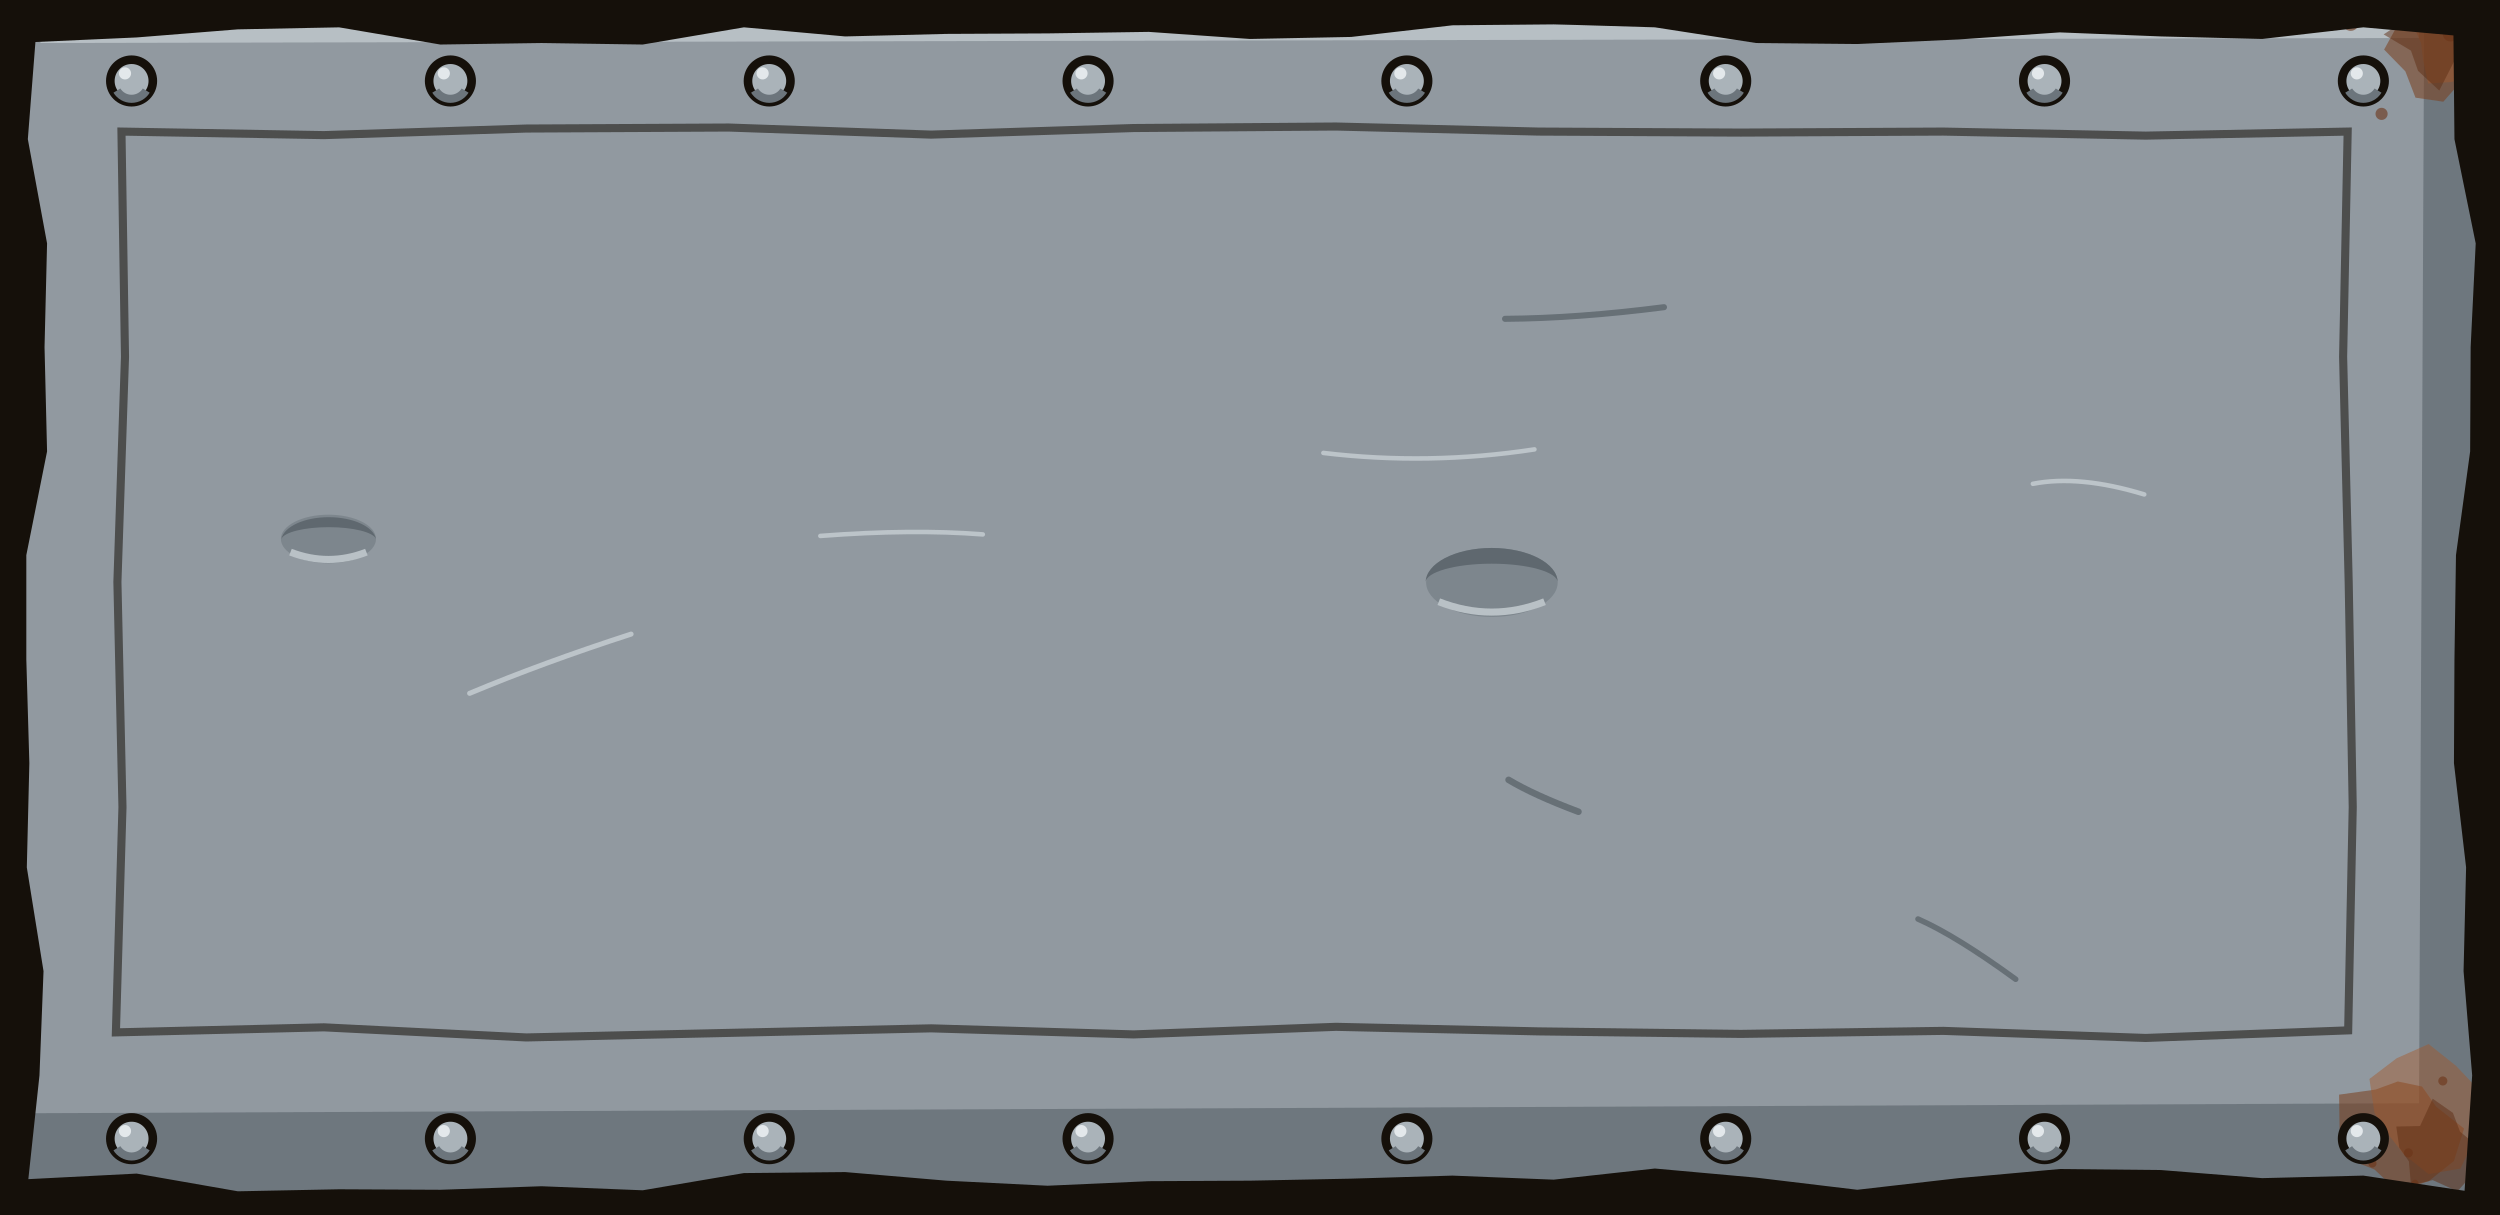
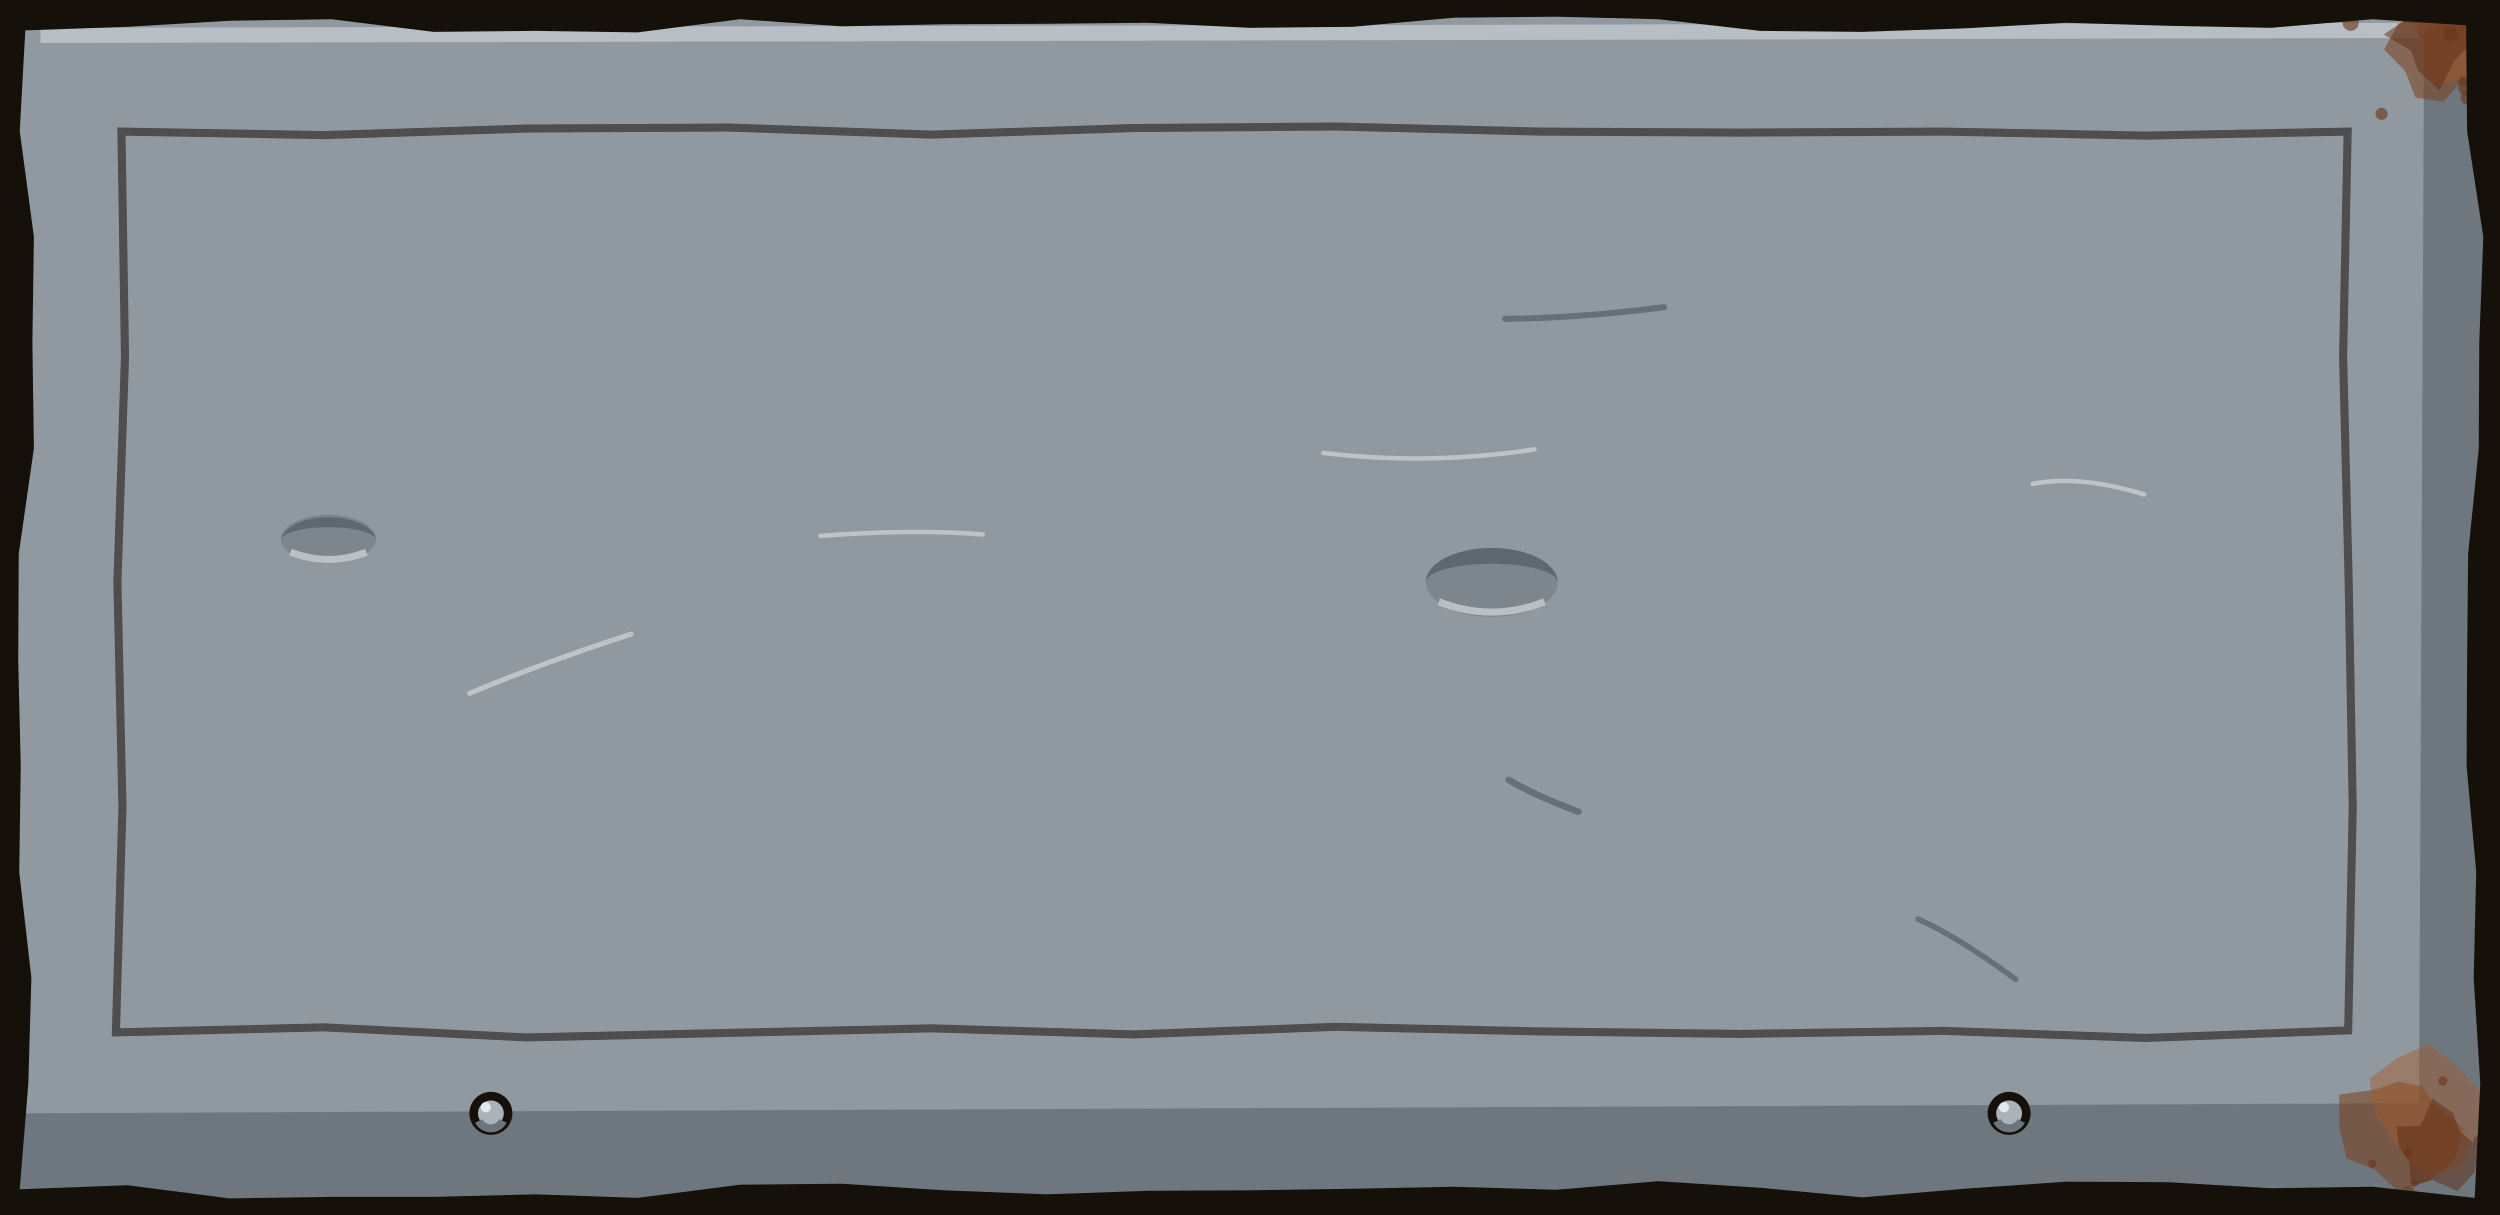
<svg xmlns="http://www.w3.org/2000/svg" viewBox="0 0 494 240" preserveAspectRatio="none">
  <rect width="494" height="240" fill="#9199a0" />
  <path d="M494,0 L494,240 L0,240 L0,220 L478,218 L479,6 Z" fill="#6e777e" />
  <path d="M8,7 L478,6" stroke="#b7bfc4" stroke-width="3" fill="none" />
  <path d="M24.0,26.0 L64.0,26.7 L104.0,25.4 L144.0,25.2 L184.0,26.6 L224.0,25.3 L264.0,25.0 L304.0,26.0 L344.0,26.2 L384.0,26.0 L424.0,26.8 L463.9,26.0 L463.0,70.5 L464.1,115.0 L464.9,159.5 L464.0,203.6 L424.0,205.1 L384.0,203.7 L344.0,204.3 L304.0,203.8 L264.0,202.9 L224.0,204.4 L184.0,203.2 L144.0,204.1 L104.0,205.0 L64.0,203.0 L22.9,204.0 L24.2,159.5 L23.2,115.0 L24.7,70.5Z" fill="none" stroke="#15100a" stroke-width="1.6" opacity=".55" />
  <path d="M401.7,95.6 Q410.9,93.8 423.7,97.7" fill="none" stroke="#c7ced3" stroke-width="0.9" stroke-linecap="round" opacity=".8" />
  <path d="M162.1,105.9 Q180.3,104.5 194.2,105.6" fill="none" stroke="#c7ced3" stroke-width="0.9" stroke-linecap="round" opacity=".8" />
  <path d="M297.4,63.0 Q311.7,62.9 328.8,60.7" fill="none" stroke="#5c656c" stroke-width="1.2" stroke-linecap="round" opacity=".8" />
  <path d="M298.1,154.1 Q303.1,157.1 311.9,160.4" fill="none" stroke="#5c656c" stroke-width="1.3" stroke-linecap="round" opacity=".8" />
  <path d="M379.0,181.6 Q386.5,184.9 398.3,193.5" fill="none" stroke="#5c656c" stroke-width="1.1" stroke-linecap="round" opacity=".8" />
  <path d="M92.8,137.0 Q107.4,130.9 124.7,125.3" fill="none" stroke="#c7ced3" stroke-width="1.0" stroke-linecap="round" opacity=".8" />
  <path d="M261.5,89.5 Q282.3,92.0 303.2,88.8" fill="none" stroke="#c7ced3" stroke-width="0.9" stroke-linecap="round" opacity=".8" />
  <ellipse cx="294.8" cy="115.1" rx="13.0" ry="6.8" fill="#7d868d" />
  <path d="M281.7,115.1 A13.0,6.8 0 0 1 307.8,115.1 A13.0,3.7 0 0 0 281.7,115.1Z" fill="#5f686f" />
  <path d="M284.3,118.9 Q294.8,123.0 305.2,118.9" fill="none" stroke="#b9c1c6" stroke-width="1.4" />
  <ellipse cx="64.9" cy="106.5" rx="9.4" ry="4.8" fill="#7d868d" />
  <path d="M55.6,106.5 A9.4,4.8 0 0 1 74.3,106.5 A9.4,2.6 0 0 0 55.6,106.5Z" fill="#5f686f" />
  <path d="M57.4,109.1 Q64.9,112.0 72.4,109.1" fill="none" stroke="#b9c1c6" stroke-width="1.4" />
  <path d="M492.6,9.8 L490.1,14.1 L486.4,16.0 L482.8,20.1 L477.3,19.3 L475.3,14.1 L471.1,9.8 L473.9,4.7 L478.5,2.3 L482.8,-2.6 L486.1,4.1 L490.0,5.6Z" fill="#7a3e1c" opacity="0.55" />
  <path d="M495.0,8.5 L489.3,11.4 L488.2,15.1 L484.4,16.2 L479.8,16.5 L478.8,11.8 L478.4,8.5 L476.4,3.9 L479.7,0.4 L484.4,0.3 L489.5,-0.2 L490.7,4.9Z" fill="#a3582a" opacity="0.45" />
  <path d="M492.6,6.8 L487.1,9.8 L485.0,12.0 L482.0,17.9 L477.8,14.0 L476.4,10.0 L471.0,6.8 L476.1,3.4 L477.8,-0.4 L482.0,1.1 L485.2,1.2 L489.4,2.5Z" fill="#5e2e14" opacity="0.5" />
  <circle cx="489.3" cy="0.6" r="1.4" fill="#6b3418" opacity=".6" />
  <circle cx="487.3" cy="17.3" r="1.6" fill="#6b3418" opacity=".6" />
  <circle cx="481.3" cy="-3.3" r="0.7" fill="#6b3418" opacity=".6" />
  <circle cx="495.5" cy="-0.1" r="0.9" fill="#6b3418" opacity=".6" />
  <circle cx="487.6" cy="19.3" r="1.4" fill="#6b3418" opacity=".6" />
  <circle cx="484.2" cy="6.7" r="1.5" fill="#6b3418" opacity=".6" />
  <circle cx="464.5" cy="4.5" r="1.6" fill="#6b3418" opacity=".6" />
  <circle cx="470.6" cy="22.5" r="1.2" fill="#6b3418" opacity=".6" />
  <circle cx="486.8" cy="16.1" r="1.0" fill="#6b3418" opacity=".6" />
  <path d="M486.9,223.0 L484.9,229.4 L479.9,233.4 L473.8,235.4 L469.2,231.1 L463.7,228.9 L462.3,223.0 L462.2,216.3 L469.4,215.3 L473.8,213.7 L478.6,214.7 L481.4,218.7Z" fill="#7a3e1c" opacity="0.55" />
  <path d="M493.0,219.9 L488.9,225.2 L486.2,230.9 L479.9,232.0 L475.1,228.2 L472.1,224.4 L469.2,219.9 L468.2,213.2 L473.6,209.1 L479.9,206.3 L485.3,210.6 L489.1,214.6Z" fill="#a3582a" opacity="0.45" />
  <path d="M489.9,226.8 L489.0,231.6 L485.6,235.4 L480.7,233.2 L476.4,234.2 L476.0,229.5 L474.1,226.8 L473.5,222.6 L478.2,222.5 L480.7,217.1 L484.7,219.9 L486.1,223.6Z" fill="#5e2e14" opacity="0.5" />
  <circle cx="477.2" cy="233.8" r="0.7" fill="#6b3418" opacity=".6" />
  <circle cx="495.0" cy="230.9" r="1.1" fill="#6b3418" opacity=".6" />
  <circle cx="468.8" cy="229.9" r="0.8" fill="#6b3418" opacity=".6" />
  <circle cx="464.3" cy="236.8" r="1.0" fill="#6b3418" opacity=".6" />
  <circle cx="489.9" cy="225.5" r="1.2" fill="#6b3418" opacity=".6" />
  <circle cx="475.9" cy="235.8" r="1.4" fill="#6b3418" opacity=".6" />
  <circle cx="475.9" cy="227.8" r="0.9" fill="#6b3418" opacity=".6" />
  <circle cx="494.9" cy="224.7" r="1.2" fill="#6b3418" opacity=".6" />
  <circle cx="482.7" cy="213.6" r="0.9" fill="#6b3418" opacity=".6" />
-   <circle cx="26.0" cy="16.0" r="4.2" fill="#aab3b9" stroke="#15100a" stroke-width="1.7" />
-   <path d="M23.1,17.9 A3.4,3.4 0 0 0 28.9,17.9" fill="none" stroke="#6c757c" stroke-width="1.6" />
-   <circle cx="24.7" cy="14.5" r="1.2" fill="#e3e8eb" />
-   <circle cx="26.0" cy="225.0" r="4.2" fill="#aab3b9" stroke="#15100a" stroke-width="1.7" />
-   <path d="M23.1,226.9 A3.4,3.4 0 0 0 28.9,226.9" fill="none" stroke="#6c757c" stroke-width="1.6" />
-   <circle cx="24.7" cy="223.5" r="1.2" fill="#e3e8eb" />
-   <circle cx="89.0" cy="16.0" r="4.2" fill="#aab3b9" stroke="#15100a" stroke-width="1.7" />
-   <path d="M86.1,17.9 A3.4,3.4 0 0 0 91.9,17.9" fill="none" stroke="#6c757c" stroke-width="1.6" />
-   <circle cx="87.7" cy="14.5" r="1.2" fill="#e3e8eb" />
-   <circle cx="89.0" cy="225.0" r="4.2" fill="#aab3b9" stroke="#15100a" stroke-width="1.7" />
-   <path d="M86.1,226.9 A3.4,3.4 0 0 0 91.9,226.9" fill="none" stroke="#6c757c" stroke-width="1.6" />
-   <circle cx="87.7" cy="223.5" r="1.2" fill="#e3e8eb" />
-   <circle cx="152.0" cy="16.0" r="4.2" fill="#aab3b9" stroke="#15100a" stroke-width="1.7" />
-   <path d="M149.1,17.9 A3.4,3.4 0 0 0 154.9,17.9" fill="none" stroke="#6c757c" stroke-width="1.6" />
-   <circle cx="150.7" cy="14.5" r="1.2" fill="#e3e8eb" />
-   <circle cx="152.0" cy="225.0" r="4.2" fill="#aab3b9" stroke="#15100a" stroke-width="1.7" />
-   <path d="M149.1,226.9 A3.4,3.4 0 0 0 154.9,226.9" fill="none" stroke="#6c757c" stroke-width="1.6" />
-   <circle cx="150.7" cy="223.5" r="1.2" fill="#e3e8eb" />
-   <circle cx="215.0" cy="16.0" r="4.2" fill="#aab3b9" stroke="#15100a" stroke-width="1.7" />
-   <path d="M212.1,17.9 A3.4,3.4 0 0 0 217.9,17.9" fill="none" stroke="#6c757c" stroke-width="1.6" />
-   <circle cx="213.7" cy="14.5" r="1.2" fill="#e3e8eb" />
-   <circle cx="215.0" cy="225.0" r="4.2" fill="#aab3b9" stroke="#15100a" stroke-width="1.7" />
-   <path d="M212.1,226.9 A3.4,3.4 0 0 0 217.9,226.9" fill="none" stroke="#6c757c" stroke-width="1.6" />
-   <circle cx="213.7" cy="223.5" r="1.2" fill="#e3e8eb" />
-   <circle cx="278.0" cy="16.0" r="4.2" fill="#aab3b9" stroke="#15100a" stroke-width="1.7" />
-   <path d="M275.1,17.9 A3.4,3.4 0 0 0 280.9,17.9" fill="none" stroke="#6c757c" stroke-width="1.6" />
-   <circle cx="276.7" cy="14.5" r="1.2" fill="#e3e8eb" />
-   <circle cx="278.0" cy="225.0" r="4.2" fill="#aab3b9" stroke="#15100a" stroke-width="1.7" />
-   <path d="M275.1,226.9 A3.4,3.4 0 0 0 280.9,226.9" fill="none" stroke="#6c757c" stroke-width="1.6" />
-   <circle cx="276.7" cy="223.5" r="1.2" fill="#e3e8eb" />
-   <circle cx="341.0" cy="16.0" r="4.2" fill="#aab3b9" stroke="#15100a" stroke-width="1.7" />
-   <path d="M338.1,17.9 A3.4,3.4 0 0 0 343.9,17.9" fill="none" stroke="#6c757c" stroke-width="1.6" />
-   <circle cx="339.7" cy="14.5" r="1.2" fill="#e3e8eb" />
-   <circle cx="341.0" cy="225.0" r="4.2" fill="#aab3b9" stroke="#15100a" stroke-width="1.7" />
-   <path d="M338.1,226.9 A3.4,3.4 0 0 0 343.9,226.9" fill="none" stroke="#6c757c" stroke-width="1.6" />
-   <circle cx="339.7" cy="223.5" r="1.2" fill="#e3e8eb" />
-   <circle cx="404.0" cy="16.0" r="4.2" fill="#aab3b9" stroke="#15100a" stroke-width="1.7" />
-   <path d="M401.1,17.9 A3.4,3.4 0 0 0 406.9,17.9" fill="none" stroke="#6c757c" stroke-width="1.6" />
-   <circle cx="402.7" cy="14.5" r="1.2" fill="#e3e8eb" />
-   <circle cx="404.0" cy="225.0" r="4.2" fill="#aab3b9" stroke="#15100a" stroke-width="1.7" />
-   <path d="M401.1,226.9 A3.4,3.4 0 0 0 406.9,226.9" fill="none" stroke="#6c757c" stroke-width="1.6" />
-   <circle cx="402.7" cy="223.5" r="1.2" fill="#e3e8eb" />
-   <circle cx="467.0" cy="16.0" r="4.2" fill="#aab3b9" stroke="#15100a" stroke-width="1.7" />
-   <path d="M464.1,17.9 A3.4,3.4 0 0 0 469.9,17.9" fill="none" stroke="#6c757c" stroke-width="1.6" />
-   <circle cx="465.7" cy="14.5" r="1.2" fill="#e3e8eb" />
-   <circle cx="467.0" cy="225.0" r="4.2" fill="#aab3b9" stroke="#15100a" stroke-width="1.7" />
-   <path d="M464.1,226.9 A3.4,3.4 0 0 0 469.9,226.9" fill="none" stroke="#6c757c" stroke-width="1.6" />
-   <circle cx="465.7" cy="223.5" r="1.2" fill="#e3e8eb" />
-   <path d="M-2,-2 H496 V242 H-2 Z M7.0,8.3 L27.0,7.4 L47.0,5.8 L67.0,5.4 L87.0,8.8 L107.0,8.5 L127.0,8.8 L147.0,5.4 L167.0,7.2 L187.0,6.7 L207.0,6.6 L227.0,6.3 L247.0,7.7 L267.0,7.3 L287.0,5.0 L307.0,4.8 L327.0,5.4 L347.0,8.5 L367.0,8.7 L387.0,7.8 L407.0,6.4 L427.0,7.2 L447.0,7.7 L467.0,5.4 L484.8,7.0 L485.0,27.5 L489.2,48.1 L488.2,68.6 L488.1,89.2 L485.3,109.7 L485.0,130.3 L484.9,150.8 L487.3,171.4 L486.8,191.9 L488.5,212.5 L487.0,235.3 L467.0,232.3 L447.0,232.8 L427.0,231.2 L407.0,231.0 L387.0,232.8 L367.0,235.1 L347.0,232.7 L327.0,230.9 L307.0,233.1 L287.0,232.3 L267.0,232.9 L247.0,233.3 L227.0,233.4 L207.0,234.3 L187.0,233.3 L167.0,231.6 L147.0,231.8 L127.0,235.2 L107.0,234.4 L87.0,235.1 L67.0,235.0 L47.0,235.4 L27.0,231.9 L5.6,233.0 L7.8,212.5 L8.6,191.9 L5.3,171.4 L5.8,150.8 L5.2,130.3 L5.2,109.7 L9.3,89.2 L8.8,68.6 L9.3,48.1 L5.5,27.5Z" fill="#15100a" fill-rule="evenodd" />
+   <circle cx="97.0" cy="220.0" r="3.4" fill="#aab3b9" stroke="#15100a" stroke-width="1.7" />
+   <path d="M94.6,221.5 A2.7,2.7 0 0 0 99.4,221.5" fill="none" stroke="#6c757c" stroke-width="1.6" />
+   <circle cx="96.0" cy="218.8" r="1.0" fill="#e3e8eb" />
+   <circle cx="397.0" cy="220.0" r="3.4" fill="#aab3b9" stroke="#15100a" stroke-width="1.7" />
+   <path d="M394.6,221.5 A2.7,2.7 0 0 0 399.4,221.5" fill="none" stroke="#6c757c" stroke-width="1.6" />
+   <circle cx="396.0" cy="218.8" r="1.0" fill="#e3e8eb" />
+   <path d="M-2,-2 H496 V242 H-2 Z M5.0,6.0 L25.2,5.3 L45.3,4.1 L65.5,3.8 L85.7,6.3 L105.8,6.1 L126.0,6.4 L146.2,3.8 L166.3,5.2 L186.5,4.8 L206.7,4.7 L226.8,4.5 L247.0,5.5 L267.2,5.3 L287.3,3.5 L307.5,3.3 L327.7,3.8 L347.8,6.1 L368.0,6.3 L388.2,5.6 L408.3,4.5 L428.5,5.1 L448.7,5.5 L468.8,3.8 L487.3,5.0 L487.5,25.9 L490.7,46.8 L489.9,67.7 L489.8,88.6 L487.7,109.5 L487.5,130.5 L487.4,151.4 L489.3,172.3 L488.8,193.2 L490.1,214.1 L489.0,236.7 L468.8,234.5 L448.7,234.8 L428.5,233.6 L408.3,233.5 L388.2,234.9 L368.0,236.6 L347.8,234.7 L327.7,233.4 L307.5,235.1 L287.3,234.5 L267.2,234.9 L247.0,235.2 L226.8,235.3 L206.7,236.0 L186.5,235.2 L166.3,233.9 L146.2,234.1 L126.0,236.7 L105.8,236.0 L85.7,236.5 L65.5,236.5 L45.3,236.8 L25.2,234.2 L3.9,235.0 L5.6,214.1 L6.2,193.2 L3.8,172.3 L4.1,151.4 L3.6,130.5 L3.7,109.5 L6.7,88.6 L6.4,67.7 L6.7,46.8 L3.9,25.9Z" fill="#15100a" fill-rule="evenodd" />
</svg>
